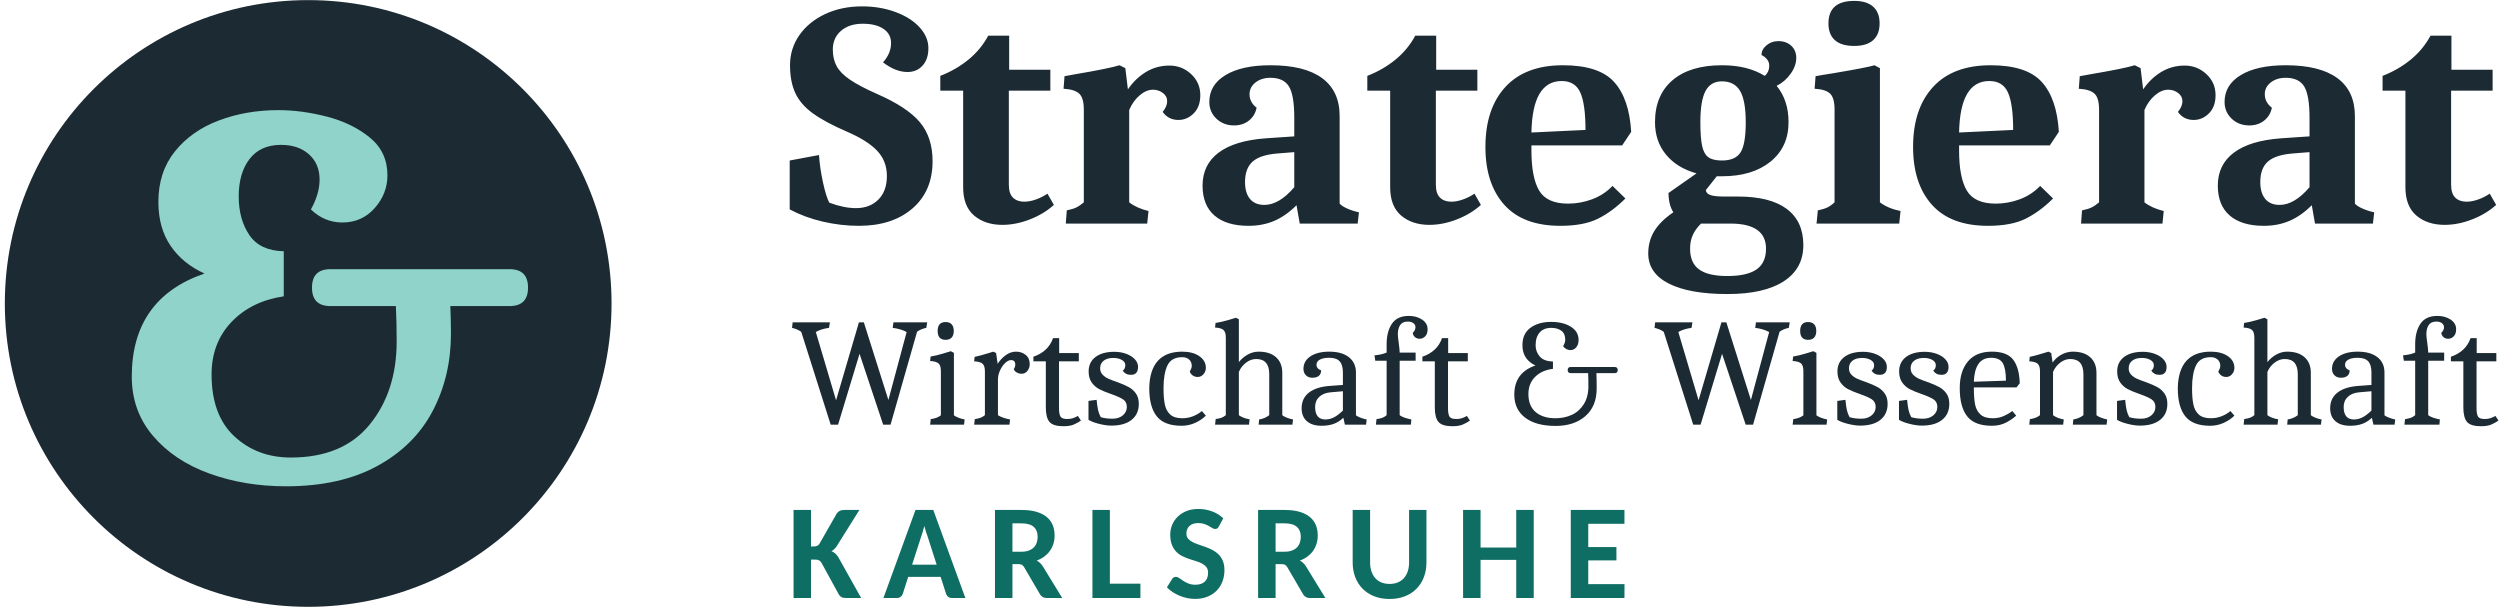
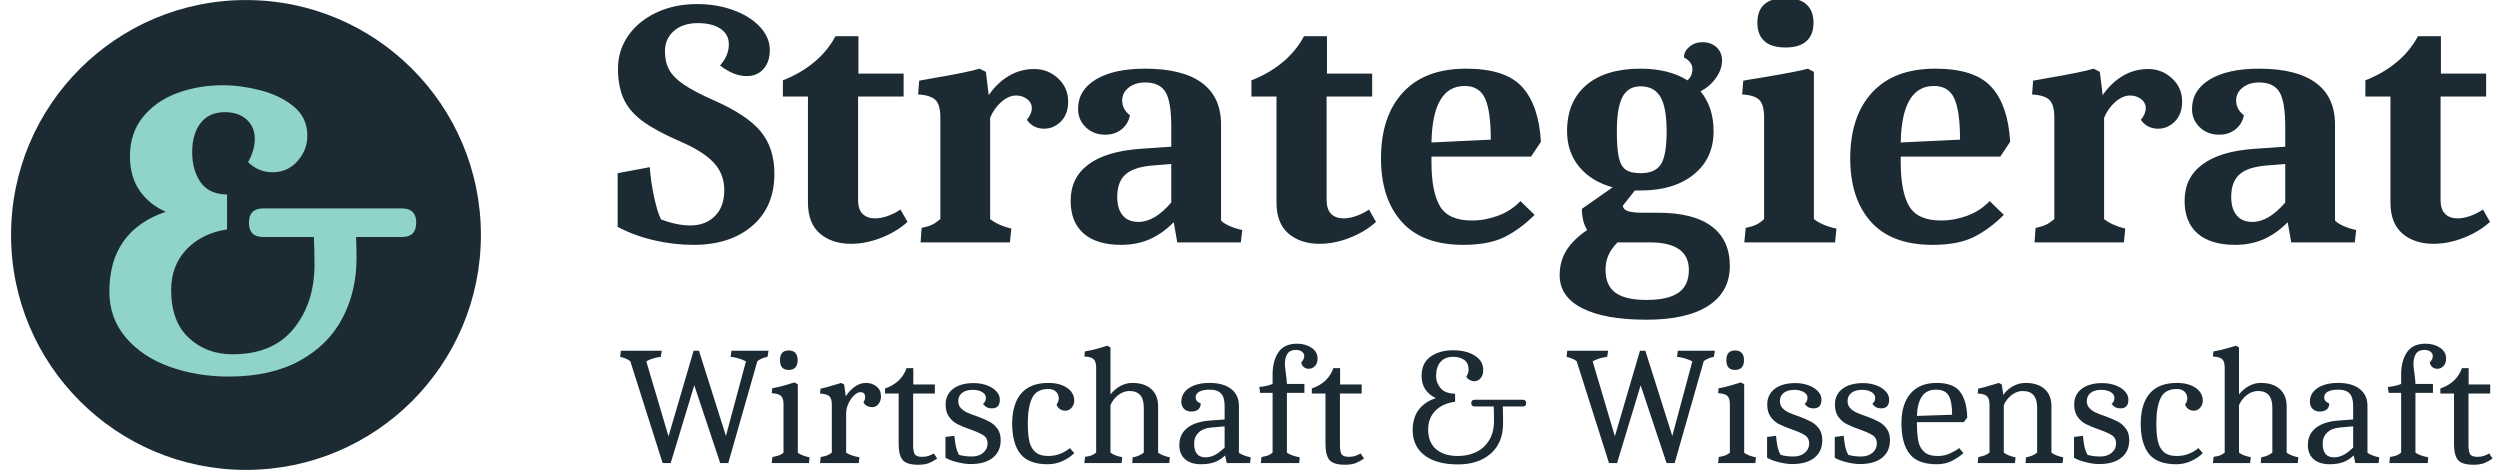
- <svg xmlns="http://www.w3.org/2000/svg" viewBox="-0.60 -1.10 310.76 75.42" width="622" height="151">
-   <g transform="translate(0,-1.098) scale(0.75418)">
+ <svg xmlns="http://www.w3.org/2000/svg" viewBox="-0.60 -0.78 281.92 53.23" width="564" height="106">
+   <g transform="translate(0,-0.775) scale(0.5323)">
    <circle cx="50" cy="50" r="50" fill="#1C2B33" />
    <path transform="translate(50,49.0) scale(0.08946609,-0.08946609) translate(-357,-342)" d="M32.0 196.0Q32.0 133.0 71.0 87.0Q110.0 41.0 175.0 17.5Q240.0 -6.0 316.0 -6.0Q416.0 -6.0 484.5 31.5Q553.0 69.0 586.5 133.0Q620.0 197.0 620.0 275.0Q620.0 299.557 618.869 326.0H728.0Q762.0 326.0 762.0 360.0Q762.0 394.0 728.0 394.0H398.0Q364.0 394.0 364.0 360.0Q364.0 326.0 398.0 326.0H518.507Q520.0 297.046 520.0 261.0Q520.0 169.0 470.5 108.0Q421.0 47.0 325.0 47.0Q263.0 47.0 221.0 86.0Q179.0 125.0 179.0 200.0Q179.0 258.0 215.5 296.5Q252.0 335.0 312.0 344.0V427.0Q268.0 428.0 248.5 457.0Q229.0 486.0 229.0 528.0Q229.0 571.0 249.0 597.0Q269.0 623.0 307.0 623.0Q339.0 623.0 358.5 605.5Q378.0 588.0 378.0 559.0Q378.0 533.0 362.0 504.0Q387.0 480.0 420.0 480.0Q456.0 480.0 479.5 506.5Q503.0 533.0 503.0 567.0Q503.0 610.0 470.5 636.5Q438.0 663.0 391.5 675.0Q345.0 687.0 302.0 687.0Q243.0 687.0 192.5 668.0Q142.0 649.0 111.5 611.0Q81.0 573.0 81.0 518.0Q81.0 470.0 103.5 437.0Q126.0 404.0 166.0 386.0Q32.0 340.0 32.0 196.0Z" fill="#8FD3CA" />
  </g>
-   <g transform="translate(98.043,0)">
+   <g transform="translate(69.200,0)">
    <path d="M-0.48 24.92V18.84L3.16 18.16Q3.28 19.84 3.66 21.58Q4.04 23.32 4.44 24.08Q6.24 24.76 7.76 24.76Q9.48 24.76 10.54 23.7Q11.6 22.64 11.6 20.76Q11.6 18.92 10.4 17.64Q9.2 16.36 6.6 15.24Q3.92 14.08 2.4 12.98Q0.88 11.88 0.22 10.46Q-0.44 9.04 -0.44 7.0Q-0.44 4.92 0.72 3.26Q1.88 1.6 3.92 0.64Q5.96 -0.32 8.52 -0.32Q10.76 -0.32 12.66 0.38Q14.56 1.08 15.66 2.28Q16.76 3.48 16.76 4.88Q16.76 6.24 16.04 7.04Q15.32 7.84 14.16 7.84Q12.68 7.84 11.12 6.64Q12.12 5.52 12.12 4.24Q12.12 3.12 11.18 2.48Q10.24 1.84 8.6 1.84Q6.92 1.84 5.9 2.72Q4.88 3.6 4.88 5.04Q4.88 6.24 5.36 7.12Q5.84 8.0 7.02 8.8Q8.2 9.6 10.36 10.56Q14.12 12.2 15.7 14.08Q17.28 15.96 17.28 18.92Q17.28 22.64 14.78 24.8Q12.28 26.96 8.12 26.96Q5.88 26.96 3.64 26.44Q1.4 25.92 -0.48 24.92ZM21.08 22.16V10.16H18.24V8.32Q20.2 7.56 21.74 6.3Q23.28 5.04 24.2 3.32H26.8V7.56H31.92V10.16H26.76V21.84Q26.76 22.96 27.28 23.46Q27.8 23.96 28.68 23.96Q29.36 23.96 30.14 23.68Q30.92 23.4 31.56 22.96L32.36 24.36Q31.12 25.48 29.38 26.16Q27.64 26.84 25.96 26.84Q23.8 26.84 22.44 25.68Q21.08 24.52 21.08 22.16ZM36.08 24.04V12.52Q36.08 11.08 35.52 10.54Q34.96 10.0 33.56 9.92L33.68 8.36L35.0 8.12Q39.24 7.4 40.52 7.0L41.24 7.36L41.56 10.0Q42.48 8.64 43.8 7.84Q45.12 7.04 46.72 7.04Q48.28 7.04 49.42 8.1Q50.56 9.16 50.56 10.72Q50.56 12.16 49.74 12.98Q48.92 13.8 47.84 13.8Q46.6 13.8 45.88 12.8Q46.44 12.12 46.44 11.48Q46.44 10.84 45.9 10.44Q45.36 10.04 44.68 10.04Q43.84 10.04 43.02 10.74Q42.2 11.44 41.72 12.56V24.04Q42.64 24.76 44.12 25.12L43.96 26.68H33.84L33.96 25.04Q34.72 24.88 35.14 24.68Q35.56 24.48 36.08 24.04ZM50.84 21.96Q50.84 19.36 52.84 17.86Q54.84 16.36 58.72 16.08L62.24 15.84V13.52Q62.24 10.72 61.58 9.64Q60.92 8.56 59.28 8.56Q58.16 8.56 57.42 9.14Q56.68 9.72 56.68 10.6Q56.68 11.6 57.56 12.28Q57.36 13.28 56.6 13.88Q55.84 14.48 54.76 14.48Q53.44 14.48 52.56 13.64Q51.68 12.8 51.68 11.56Q51.68 9.44 53.7 8.22Q55.72 7.0 59.28 7.0Q63.52 7.0 65.7 8.6Q67.88 10.2 67.88 13.32V24.2Q68.16 24.52 68.84 24.82Q69.52 25.12 70.28 25.28L70.12 26.68H62.92L62.52 24.4Q61.2 25.72 59.76 26.34Q58.32 26.96 56.56 26.96Q53.8 26.96 52.32 25.68Q50.84 24.4 50.84 21.96ZM62.24 22.16V17.8L60.24 17.96Q58.04 18.12 57.08 18.96Q56.12 19.8 56.12 21.52Q56.12 22.88 56.74 23.62Q57.36 24.36 58.52 24.36Q60.36 24.36 62.24 22.16ZM74.16 22.16V10.16H71.32V8.32Q73.28 7.56 74.82 6.3Q76.36 5.04 77.28 3.32H79.88V7.56H85.0V10.16H79.84V21.84Q79.84 22.96 80.36 23.46Q80.88 23.96 81.76 23.96Q82.44 23.96 83.22 23.68Q84.0 23.4 84.64 22.96L85.44 24.36Q84.2 25.48 82.46 26.16Q80.72 26.84 79.04 26.84Q76.88 26.84 75.52 25.68Q74.16 24.52 74.16 22.16ZM86.0 17.16Q86.0 12.4 88.48 9.7Q90.96 7.0 95.64 7.0Q100.12 7.0 102.0 9.08Q103.88 11.16 104.12 15.28L103.0 16.96H91.72V17.6Q91.72 20.96 92.68 22.58Q93.64 24.2 96.28 24.2Q97.8 24.2 99.26 23.66Q100.72 23.12 101.8 22.0L103.4 23.56Q101.76 25.2 99.98 26.08Q98.2 26.96 95.32 26.96Q90.68 26.96 88.34 24.34Q86.0 21.72 86.0 17.16ZM95.48 8.96Q91.84 8.96 91.72 15.36L98.44 15.04Q98.44 11.84 97.8 10.4Q97.16 8.96 95.48 8.96ZM106.24 30.4Q106.24 28.84 107.0 27.6Q107.76 26.36 109.36 25.28Q108.76 24.32 108.76 22.88L112.24 20.44Q109.8 19.76 108.44 18.1Q107.08 16.44 107.08 14.08Q107.08 10.72 109.26 8.86Q111.44 7.0 115.4 7.0Q118.6 7.0 120.72 8.32Q121.28 7.84 121.28 7.04Q121.28 6.24 120.32 5.72Q120.32 5.04 120.94 4.52Q121.56 4.0 122.4 4.0Q123.4 4.0 124.02 4.58Q124.64 5.16 124.64 6.08Q124.64 7.08 123.94 8.06Q123.24 9.04 122.2 9.56Q123.68 11.36 123.68 14.08Q123.68 17.16 121.44 18.98Q119.2 20.8 115.4 20.8H114.76L113.4 22.52Q113.44 22.96 113.98 23.14Q114.52 23.32 115.72 23.32H117.4Q121.4 23.32 123.46 24.86Q125.52 26.4 125.52 29.36Q125.52 32.28 123.08 33.86Q120.64 35.44 116.08 35.44Q111.36 35.44 108.8 34.14Q106.24 32.84 106.24 30.4ZM118.36 14.08Q118.36 11.4 117.66 10.2Q116.96 9.0 115.4 9.0Q114.0 9.0 113.36 10.2Q112.72 11.4 112.72 14.08Q112.72 16.04 112.94 17.04Q113.16 18.04 113.72 18.44Q114.28 18.84 115.4 18.84Q117.08 18.84 117.72 17.82Q118.36 16.8 118.36 14.08ZM120.88 29.8Q120.88 26.68 116.44 26.68H112.8Q112.08 27.4 111.76 28.14Q111.44 28.88 111.44 29.8Q111.44 31.56 112.56 32.38Q113.68 33.2 116.08 33.2Q118.52 33.2 119.7 32.38Q120.88 31.56 120.88 29.8ZM129.4 24.04V12.52Q129.4 11.08 128.86 10.54Q128.32 10.0 126.92 9.92L127.04 8.36Q127.64 8.24 129.2 8.0Q133.48 7.28 134.36 7.0L135.04 7.36V24.04Q136.04 24.8 137.6 25.12L137.44 26.68H127.16L127.32 25.04Q128.08 24.88 128.5 24.68Q128.92 24.48 129.4 24.04ZM128.64 1.8Q128.64 -1.0 131.84 -1.0Q133.4 -1.0 134.2 -0.28Q135.0 0.44 135.0 1.8Q135.0 3.16 134.2 3.88Q133.4 4.6 131.84 4.6Q130.24 4.6 129.44 3.88Q128.64 3.16 128.64 1.8ZM139.16 17.16Q139.16 12.4 141.64 9.7Q144.12 7.0 148.8 7.0Q153.28 7.0 155.16 9.08Q157.04 11.16 157.28 15.28L156.16 16.96H144.88V17.6Q144.88 20.96 145.84 22.58Q146.8 24.2 149.44 24.2Q150.96 24.2 152.42 23.66Q153.88 23.12 154.96 22.0L156.56 23.56Q154.92 25.2 153.14 26.08Q151.36 26.96 148.48 26.96Q143.84 26.96 141.5 24.34Q139.16 21.72 139.16 17.16ZM148.64 8.96Q145.0 8.96 144.88 15.36L151.6 15.04Q151.6 11.84 150.96 10.4Q150.32 8.96 148.64 8.96ZM162.28 24.04V12.52Q162.28 11.08 161.72 10.54Q161.16 10.0 159.76 9.92L159.88 8.36L161.2 8.12Q165.44 7.4 166.72 7.0L167.44 7.36L167.76 10.0Q168.68 8.64 170.0 7.84Q171.32 7.04 172.92 7.04Q174.48 7.04 175.62 8.1Q176.76 9.16 176.76 10.72Q176.76 12.16 175.94 12.98Q175.12 13.8 174.04 13.8Q172.8 13.8 172.08 12.8Q172.64 12.12 172.64 11.48Q172.64 10.84 172.1 10.44Q171.56 10.04 170.88 10.04Q170.04 10.04 169.22 10.74Q168.4 11.44 167.92 12.56V24.04Q168.84 24.76 170.32 25.12L170.16 26.68H160.04L160.16 25.04Q160.92 24.88 161.34 24.68Q161.76 24.48 162.28 24.04ZM177.04 21.96Q177.04 19.36 179.04 17.86Q181.04 16.36 184.92 16.08L188.44 15.84V13.52Q188.44 10.72 187.78 9.64Q187.12 8.56 185.48 8.56Q184.36 8.56 183.62 9.14Q182.88 9.72 182.88 10.6Q182.88 11.6 183.76 12.28Q183.56 13.28 182.8 13.88Q182.04 14.48 180.96 14.48Q179.64 14.48 178.76 13.64Q177.88 12.8 177.88 11.56Q177.88 9.44 179.9 8.22Q181.92 7.0 185.48 7.0Q189.72 7.0 191.9 8.6Q194.08 10.2 194.08 13.32V24.2Q194.36 24.52 195.04 24.82Q195.72 25.12 196.48 25.28L196.32 26.68H189.12L188.72 24.4Q187.4 25.72 185.96 26.34Q184.52 26.96 182.76 26.96Q180.0 26.96 178.52 25.68Q177.04 24.4 177.04 21.96ZM188.44 22.16V17.8L186.44 17.96Q184.24 18.12 183.28 18.96Q182.32 19.8 182.32 21.52Q182.32 22.88 182.94 23.62Q183.56 24.36 184.72 24.36Q186.56 24.36 188.44 22.16ZM200.36 22.16V10.16H197.52V8.32Q199.48 7.56 201.02 6.3Q202.56 5.04 203.48 3.32H206.08V7.56H211.2V10.16H206.04V21.84Q206.04 22.96 206.56 23.46Q207.08 23.96 207.96 23.96Q208.64 23.96 209.42 23.68Q210.2 23.4 210.84 22.96L211.64 24.36Q210.4 25.48 208.66 26.16Q206.92 26.84 205.24 26.84Q203.08 26.84 201.72 25.68Q200.36 24.52 200.36 22.16Z" fill="#1C2B33" />
    <path d="M-0.191 39.644 -0.114 38.958H4.52L4.406 39.644Q3.414 39.778 2.766 40.159L5.283 48.647L8.125 38.958H8.736L11.788 48.609L14.057 40.159Q13.294 39.759 12.322 39.644L12.417 38.958H16.613L16.499 39.644Q15.869 39.759 15.354 40.121L12.055 51.68H11.139L8.202 42.868L5.531 51.68H4.616L0.954 40.14Q0.534 39.816 -0.191 39.644ZM18.311 50.516V45.023Q18.311 44.318 18.015 44.06Q17.72 43.803 16.976 43.764L17.033 43.211Q17.796 43.078 18.607 42.83Q19.417 42.582 19.551 42.544L19.932 42.753V50.516Q20.409 50.86 21.267 51.031L21.191 51.68H16.976L17.052 50.993Q17.491 50.917 17.758 50.822Q18.025 50.726 18.311 50.516ZM17.91 40.026Q17.91 38.92 18.902 38.92Q19.398 38.92 19.656 39.206Q19.913 39.492 19.913 40.026Q19.913 40.56 19.656 40.846Q19.398 41.132 18.902 41.132Q17.91 41.132 17.91 40.026ZM23.785 50.497V45.061Q23.785 44.356 23.489 44.098Q23.194 43.841 22.45 43.803L22.507 43.249Q23.098 43.135 24.205 42.792L24.834 42.601L25.177 42.773L25.368 44.108Q25.807 43.44 26.398 43.02Q26.989 42.601 27.657 42.601Q28.344 42.601 28.849 43.001Q29.355 43.402 29.355 44.146Q29.355 44.623 29.078 44.985Q28.801 45.347 28.344 45.347Q28.019 45.347 27.733 45.185Q27.447 45.023 27.371 44.756Q27.447 44.68 27.504 44.518Q27.562 44.356 27.562 44.222Q27.562 43.65 27.028 43.65Q26.684 43.65 26.303 44.012Q25.921 44.375 25.664 44.937Q25.406 45.5 25.406 46.072V50.497Q25.921 50.841 26.913 51.031L26.837 51.68H22.45L22.526 50.993Q22.965 50.917 23.232 50.822Q23.499 50.726 23.785 50.497ZM31.357 49.525V43.803H29.812V43.23Q31.663 42.601 32.254 40.922H33.017V42.773H35.458V43.803H32.998V49.658Q32.998 50.364 33.179 50.669Q33.36 50.974 34.009 50.974Q34.428 50.974 34.733 50.869Q35.039 50.764 35.344 50.593L35.725 51.165Q35.325 51.451 34.838 51.661Q34.352 51.871 33.551 51.871Q32.273 51.871 31.815 51.337Q31.357 50.803 31.357 49.525ZM36.66 51.07V48.724L37.671 48.59Q37.747 49.391 37.852 49.858Q37.957 50.326 38.186 50.745Q38.796 50.936 39.654 50.936Q40.437 50.936 40.932 50.516Q41.428 50.097 41.428 49.467Q41.428 48.838 40.942 48.523Q40.456 48.209 39.407 47.846Q38.529 47.541 37.986 47.255Q37.442 46.969 37.06 46.435Q36.679 45.901 36.679 45.061Q36.679 43.917 37.528 43.268Q38.377 42.62 39.864 42.62Q40.665 42.62 41.343 42.868Q42.02 43.116 42.42 43.545Q42.821 43.974 42.821 44.489Q42.821 45.481 41.943 45.481Q41.581 45.481 41.343 45.357Q41.104 45.233 40.913 44.966Q41.238 44.737 41.238 44.279Q41.238 43.879 40.808 43.631Q40.379 43.383 39.75 43.383Q38.987 43.383 38.548 43.726Q38.11 44.07 38.11 44.661Q38.11 45.138 38.405 45.452Q38.701 45.767 39.12 45.958Q39.54 46.149 40.322 46.416Q41.142 46.721 41.667 47.007Q42.191 47.293 42.554 47.798Q42.916 48.304 42.916 49.086Q42.916 50.364 42.02 51.079Q41.123 51.794 39.502 51.794Q38.834 51.794 37.966 51.575Q37.099 51.356 36.66 51.07ZM44.213 47.14Q44.251 44.89 45.281 43.745Q46.311 42.601 48.314 42.601Q49.63 42.601 50.441 43.164Q51.251 43.726 51.251 44.623Q51.251 45.061 50.956 45.405Q50.66 45.748 50.24 45.748Q49.878 45.748 49.611 45.557Q49.344 45.367 49.249 45.061Q49.497 44.661 49.497 44.375Q49.497 43.879 49.172 43.583Q48.848 43.288 48.314 43.288Q46.96 43.288 46.473 44.318Q45.987 45.347 45.987 47.14Q45.987 48.38 46.149 49.162Q46.311 49.944 46.817 50.412Q47.322 50.879 48.333 50.879Q49.039 50.879 49.678 50.621Q50.317 50.364 50.755 49.982L51.251 50.555Q50.717 51.089 49.926 51.451Q49.134 51.814 48.238 51.814Q46.082 51.814 45.148 50.64Q44.213 49.467 44.213 47.14ZM53.731 50.497V40.865Q53.731 40.159 53.435 39.902Q53.14 39.644 52.396 39.606L52.453 39.034Q53.197 38.92 54.008 38.681Q54.818 38.443 54.99 38.386L55.352 38.576V43.898Q55.829 43.307 56.468 42.954Q57.107 42.601 57.813 42.601Q59.205 42.601 59.978 43.297Q60.75 43.993 60.75 45.233V50.497Q60.922 50.65 61.303 50.803Q61.685 50.955 62.085 51.031L62.009 51.68H57.813L57.87 51.031Q58.595 50.917 59.129 50.497V45.405Q59.129 43.516 57.508 43.516Q56.84 43.516 56.249 43.965Q55.657 44.413 55.352 45.119V50.497Q55.829 50.86 56.687 51.012L56.611 51.68H52.396L52.472 50.974Q52.911 50.917 53.178 50.822Q53.445 50.726 53.731 50.497ZM63.153 49.639Q63.153 48.399 64.069 47.684Q64.985 46.969 66.72 46.854L68.284 46.74V45.195Q68.284 44.241 67.884 43.803Q67.483 43.364 66.587 43.364Q65.824 43.364 65.414 43.593Q65.004 43.822 65.004 44.222Q65.004 44.718 65.576 44.928Q65.576 45.367 65.299 45.605Q65.023 45.843 64.489 45.843Q63.993 45.843 63.687 45.538Q63.382 45.233 63.382 44.737Q63.382 43.764 64.25 43.183Q65.118 42.601 66.587 42.601Q68.151 42.601 69.028 43.288Q69.906 43.974 69.906 45.195V50.516Q70.077 50.65 70.459 50.803Q70.84 50.955 71.241 51.031L71.164 51.68H68.532L68.342 50.822Q67.75 51.375 67.102 51.594Q66.453 51.814 65.633 51.814Q64.45 51.814 63.802 51.241Q63.153 50.669 63.153 49.639ZM68.284 49.925V47.522L66.758 47.655Q65.862 47.732 65.347 48.218Q64.832 48.704 64.832 49.467Q64.832 51.031 66.11 51.031Q66.644 51.031 67.159 50.774Q67.674 50.516 68.284 49.925ZM73.72 50.497V43.726H72.309L72.213 43.059Q73.091 42.982 73.72 42.715V41.685Q73.72 40.102 74.378 39.129Q75.036 38.157 76.486 38.157Q77.44 38.157 78.126 38.614Q78.813 39.072 78.813 39.816Q78.813 40.388 78.517 40.693Q78.222 40.999 77.821 40.999Q77.497 40.999 77.259 40.808Q77.02 40.617 76.963 40.274Q77.306 39.931 77.306 39.568Q77.306 39.263 77.049 39.063Q76.791 38.862 76.353 38.862Q75.685 38.862 75.399 39.301Q75.113 39.74 75.113 40.426Q75.113 40.77 75.227 41.533Q75.342 42.372 75.342 42.715H77.325V43.726H75.342V50.497Q75.761 50.822 76.791 51.031L76.734 51.68H72.385L72.461 50.993Q72.919 50.917 73.186 50.822Q73.453 50.726 73.72 50.497ZM79.71 49.525V43.803H78.165V43.23Q80.015 42.601 80.606 40.922H81.369V42.773H83.81V43.803H81.35V49.658Q81.35 50.364 81.531 50.669Q81.712 50.974 82.361 50.974Q82.78 50.974 83.086 50.869Q83.391 50.764 83.696 50.593L84.077 51.165Q83.677 51.451 83.19 51.661Q82.704 51.871 81.903 51.871Q80.625 51.871 80.167 51.337Q79.71 50.803 79.71 49.525ZM89.59 47.942Q89.59 49.773 90.934 50.803Q92.279 51.833 94.721 51.833Q97.029 51.833 98.43 50.612Q99.832 49.391 99.832 47.16Q99.832 46.042 99.797 45.271H102.064Q102.446 45.271 102.446 44.89Q102.446 44.508 102.064 44.508H96.609Q96.227 44.508 96.227 44.89Q96.227 45.271 96.609 45.271H98.769Q98.802 45.942 98.802 46.892Q98.802 48.209 98.24 49.115Q97.677 50.021 96.752 50.45Q95.827 50.879 94.702 50.879Q93.157 50.879 92.251 50.116Q91.345 49.353 91.345 47.865Q91.345 46.568 92.174 45.739Q93.004 44.909 94.396 44.737V43.822Q93.271 43.803 92.756 43.202Q92.241 42.601 92.241 41.819Q92.241 40.789 92.746 40.217Q93.252 39.644 94.167 39.644Q94.949 39.644 95.436 39.997Q95.922 40.35 95.922 41.132Q95.922 41.495 95.655 41.914Q95.808 42.143 96.056 42.277Q96.304 42.41 96.571 42.41Q96.99 42.41 97.286 42.067Q97.582 41.723 97.582 41.151Q97.582 40.102 96.618 39.501Q95.655 38.901 94.167 38.901Q92.622 38.901 91.612 39.625Q90.601 40.35 90.601 41.8Q90.601 42.715 91.03 43.345Q91.459 43.974 92.222 44.318Q89.59 45.214 89.59 47.942ZM107.023 39.644 107.1 38.958H111.734L111.62 39.644Q110.628 39.778 109.98 40.159L112.497 48.647L115.339 38.958H115.95L119.002 48.609L121.271 40.159Q120.508 39.759 119.536 39.644L119.631 38.958H123.827L123.713 39.644Q123.083 39.759 122.568 40.121L119.269 51.68H118.353L115.416 42.868L112.745 51.68H111.83L108.168 40.14Q107.748 39.816 107.023 39.644ZM125.525 50.516V45.023Q125.525 44.318 125.229 44.06Q124.934 43.803 124.19 43.764L124.247 43.211Q125.01 43.078 125.82 42.83Q126.631 42.582 126.765 42.544L127.146 42.753V50.516Q127.623 50.86 128.481 51.031L128.405 51.68H124.19L124.266 50.993Q124.705 50.917 124.972 50.822Q125.239 50.726 125.525 50.516ZM125.124 40.026Q125.124 38.92 126.116 38.92Q126.612 38.92 126.87 39.206Q127.127 39.492 127.127 40.026Q127.127 40.56 126.87 40.846Q126.612 41.132 126.116 41.132Q125.124 41.132 125.124 40.026ZM129.74 51.07V48.724L130.751 48.59Q130.827 49.391 130.932 49.858Q131.037 50.326 131.266 50.745Q131.876 50.936 132.735 50.936Q133.517 50.936 134.013 50.516Q134.509 50.097 134.509 49.467Q134.509 48.838 134.022 48.523Q133.536 48.209 132.487 47.846Q131.609 47.541 131.066 47.255Q130.522 46.969 130.141 46.435Q129.759 45.901 129.759 45.061Q129.759 43.917 130.608 43.268Q131.457 42.62 132.945 42.62Q133.746 42.62 134.423 42.868Q135.1 43.116 135.5 43.545Q135.901 43.974 135.901 44.489Q135.901 45.481 135.024 45.481Q134.661 45.481 134.423 45.357Q134.184 45.233 133.994 44.966Q134.318 44.737 134.318 44.279Q134.318 43.879 133.889 43.631Q133.46 43.383 132.83 43.383Q132.067 43.383 131.628 43.726Q131.19 44.07 131.19 44.661Q131.19 45.138 131.485 45.452Q131.781 45.767 132.201 45.958Q132.62 46.149 133.402 46.416Q134.223 46.721 134.747 47.007Q135.272 47.293 135.634 47.798Q135.996 48.304 135.996 49.086Q135.996 50.364 135.1 51.079Q134.203 51.794 132.582 51.794Q131.915 51.794 131.047 51.575Q130.179 51.356 129.74 51.07ZM137.408 51.07V48.724L138.419 48.59Q138.495 49.391 138.6 49.858Q138.705 50.326 138.934 50.745Q139.544 50.936 140.402 50.936Q141.184 50.936 141.68 50.516Q142.176 50.097 142.176 49.467Q142.176 48.838 141.69 48.523Q141.204 48.209 140.154 47.846Q139.277 47.541 138.733 47.255Q138.19 46.969 137.808 46.435Q137.427 45.901 137.427 45.061Q137.427 43.917 138.276 43.268Q139.124 42.62 140.612 42.62Q141.413 42.62 142.09 42.868Q142.768 43.116 143.168 43.545Q143.569 43.974 143.569 44.489Q143.569 45.481 142.691 45.481Q142.329 45.481 142.09 45.357Q141.852 45.233 141.661 44.966Q141.986 44.737 141.986 44.279Q141.986 43.879 141.556 43.631Q141.127 43.383 140.498 43.383Q139.735 43.383 139.296 43.726Q138.857 44.07 138.857 44.661Q138.857 45.138 139.153 45.452Q139.449 45.767 139.868 45.958Q140.288 46.149 141.07 46.416Q141.89 46.721 142.415 47.007Q142.939 47.293 143.302 47.798Q143.664 48.304 143.664 49.086Q143.664 50.364 142.768 51.079Q141.871 51.794 140.25 51.794Q139.582 51.794 138.714 51.575Q137.847 51.356 137.408 51.07ZM144.961 47.14Q144.961 45.023 145.982 43.812Q147.002 42.601 148.947 42.601Q150.836 42.601 151.599 43.593Q152.362 44.585 152.419 46.53L152.018 47.045H146.716V47.14Q146.716 48.38 146.868 49.162Q147.021 49.944 147.536 50.412Q148.051 50.879 149.062 50.879Q149.825 50.879 150.454 50.593Q151.084 50.307 151.503 49.982L151.98 50.555Q151.503 50.993 150.74 51.403Q149.977 51.814 148.947 51.814Q146.811 51.814 145.886 50.64Q144.961 49.467 144.961 47.14ZM148.871 43.364Q147.784 43.364 147.269 44.155Q146.754 44.947 146.716 46.339L150.702 46.206Q150.702 44.699 150.311 44.031Q149.92 43.364 148.871 43.364ZM154.937 50.497V45.061Q154.937 44.356 154.641 44.098Q154.345 43.841 153.602 43.803L153.659 43.249Q154.25 43.135 155.356 42.792L155.986 42.601L156.329 42.773L156.501 43.955Q156.939 43.326 157.617 42.963Q158.294 42.601 159.018 42.601Q160.411 42.601 161.183 43.297Q161.956 43.993 161.956 45.233V50.497Q162.128 50.65 162.509 50.803Q162.89 50.955 163.291 51.031L163.215 51.68H159.018L159.076 51.031Q159.8 50.917 160.335 50.497V45.405Q160.335 43.516 158.694 43.516Q158.046 43.516 157.454 43.965Q156.863 44.413 156.558 45.119V50.497Q157.016 50.86 157.893 51.031L157.817 51.68H153.602L153.678 50.993Q154.117 50.917 154.393 50.812Q154.67 50.707 154.937 50.497ZM164.512 51.07V48.724L165.523 48.59Q165.599 49.391 165.704 49.858Q165.809 50.326 166.038 50.745Q166.648 50.936 167.506 50.936Q168.288 50.936 168.784 50.516Q169.28 50.097 169.28 49.467Q169.28 48.838 168.794 48.523Q168.307 48.209 167.258 47.846Q166.381 47.541 165.837 47.255Q165.294 46.969 164.912 46.435Q164.531 45.901 164.531 45.061Q164.531 43.917 165.38 43.268Q166.228 42.62 167.716 42.62Q168.517 42.62 169.194 42.868Q169.871 43.116 170.272 43.545Q170.673 43.974 170.673 44.489Q170.673 45.481 169.795 45.481Q169.433 45.481 169.194 45.357Q168.956 45.233 168.765 44.966Q169.089 44.737 169.089 44.279Q169.089 43.879 168.66 43.631Q168.231 43.383 167.602 43.383Q166.839 43.383 166.4 43.726Q165.961 44.07 165.961 44.661Q165.961 45.138 166.257 45.452Q166.553 45.767 166.972 45.958Q167.392 46.149 168.174 46.416Q168.994 46.721 169.519 47.007Q170.043 47.293 170.406 47.798Q170.768 48.304 170.768 49.086Q170.768 50.364 169.871 51.079Q168.975 51.794 167.354 51.794Q166.686 51.794 165.818 51.575Q164.95 51.356 164.512 51.07ZM172.065 47.14Q172.103 44.89 173.133 43.745Q174.163 42.601 176.166 42.601Q177.482 42.601 178.293 43.164Q179.103 43.726 179.103 44.623Q179.103 45.061 178.808 45.405Q178.512 45.748 178.092 45.748Q177.73 45.748 177.463 45.557Q177.196 45.367 177.1 45.061Q177.348 44.661 177.348 44.375Q177.348 43.879 177.024 43.583Q176.7 43.288 176.166 43.288Q174.812 43.288 174.325 44.318Q173.839 45.347 173.839 47.14Q173.839 48.38 174.001 49.162Q174.163 49.944 174.669 50.412Q175.174 50.879 176.185 50.879Q176.891 50.879 177.53 50.621Q178.169 50.364 178.607 49.982L179.103 50.555Q178.569 51.089 177.778 51.451Q176.986 51.814 176.09 51.814Q173.934 51.814 173 50.64Q172.065 49.467 172.065 47.14ZM181.583 50.497V40.865Q181.583 40.159 181.287 39.902Q180.992 39.644 180.248 39.606L180.305 39.034Q181.049 38.92 181.859 38.681Q182.67 38.443 182.842 38.386L183.204 38.576V43.898Q183.681 43.307 184.32 42.954Q184.959 42.601 185.665 42.601Q187.057 42.601 187.829 43.297Q188.602 43.993 188.602 45.233V50.497Q188.774 50.65 189.155 50.803Q189.537 50.955 189.937 51.031L189.861 51.68H185.665L185.722 51.031Q186.447 50.917 186.981 50.497V45.405Q186.981 43.516 185.359 43.516Q184.692 43.516 184.101 43.965Q183.509 44.413 183.204 45.119V50.497Q183.681 50.86 184.539 51.012L184.463 51.68H180.248L180.324 50.974Q180.763 50.917 181.03 50.822Q181.297 50.726 181.583 50.497ZM191.005 49.639Q191.005 48.399 191.921 47.684Q192.836 46.969 194.572 46.854L196.136 46.74V45.195Q196.136 44.241 195.736 43.803Q195.335 43.364 194.439 43.364Q193.676 43.364 193.266 43.593Q192.855 43.822 192.855 44.222Q192.855 44.718 193.428 44.928Q193.428 45.367 193.151 45.605Q192.875 45.843 192.34 45.843Q191.845 45.843 191.539 45.538Q191.234 45.233 191.234 44.737Q191.234 43.764 192.102 43.183Q192.97 42.601 194.439 42.601Q196.003 42.601 196.88 43.288Q197.757 43.974 197.757 45.195V50.516Q197.929 50.65 198.311 50.803Q198.692 50.955 199.093 51.031L199.016 51.68H196.384L196.193 50.822Q195.602 51.375 194.954 51.594Q194.305 51.814 193.485 51.814Q192.302 51.814 191.654 51.241Q191.005 50.669 191.005 49.639ZM196.136 49.925V47.522L194.61 47.655Q193.714 47.732 193.199 48.218Q192.684 48.704 192.684 49.467Q192.684 51.031 193.962 51.031Q194.496 51.031 195.011 50.774Q195.526 50.516 196.136 49.925ZM201.572 50.497V43.726H200.161L200.065 43.059Q200.943 42.982 201.572 42.715V41.685Q201.572 40.102 202.23 39.129Q202.888 38.157 204.338 38.157Q205.292 38.157 205.978 38.614Q206.665 39.072 206.665 39.816Q206.665 40.388 206.369 40.693Q206.074 40.999 205.673 40.999Q205.349 40.999 205.11 40.808Q204.872 40.617 204.815 40.274Q205.158 39.931 205.158 39.568Q205.158 39.263 204.901 39.063Q204.643 38.862 204.204 38.862Q203.537 38.862 203.251 39.301Q202.965 39.74 202.965 40.426Q202.965 40.77 203.079 41.533Q203.193 42.372 203.193 42.715H205.177V43.726H203.193V50.497Q203.613 50.822 204.643 51.031L204.586 51.68H200.237L200.313 50.993Q200.771 50.917 201.038 50.822Q201.305 50.726 201.572 50.497ZM207.561 49.525V43.803H206.016V43.23Q207.867 42.601 208.458 40.922H209.221V42.773H211.662V43.803H209.202V49.658Q209.202 50.364 209.383 50.669Q209.564 50.974 210.213 50.974Q210.632 50.974 210.937 50.869Q211.243 50.764 211.548 50.593L211.929 51.165Q211.529 51.451 211.042 51.661Q210.556 51.871 209.755 51.871Q208.477 51.871 208.019 51.337Q207.561 50.803 207.561 49.525Z" fill="#1C2B33" />
-     <path d="M2.167 66.819H2.513Q3.007 66.819 3.213 66.49L5.364 62.724Q5.545 62.477 5.763 62.378Q5.982 62.279 6.295 62.279H8.182L5.364 66.786Q5.059 67.223 4.713 67.404Q4.96 67.495 5.158 67.668Q5.356 67.841 5.537 68.105L8.404 73.221H6.484Q6.122 73.221 5.945 73.11Q5.767 72.999 5.644 72.817L3.46 68.83Q3.337 68.632 3.168 68.541Q2.999 68.451 2.702 68.451H2.167V73.221H1.7509549365968269e-09V62.279H2.167ZM21.354 73.221H19.689Q19.401 73.221 19.228 73.085Q19.055 72.949 18.972 72.743L18.28 70.593H14.251L13.567 72.735Q13.502 72.916 13.316 73.069Q13.131 73.221 12.859 73.221H11.17L15.158 62.279H17.366ZM14.737 69.077H17.786L16.674 65.616Q16.575 65.361 16.468 65.019Q16.361 64.677 16.253 64.273Q16.155 64.677 16.047 65.023Q15.94 65.369 15.85 65.625ZM27.209 69.011V73.221H25.034V62.279H28.33Q29.425 62.279 30.208 62.514Q30.991 62.749 31.489 63.169Q31.988 63.589 32.219 64.174Q32.449 64.759 32.449 65.46Q32.449 65.995 32.301 66.477Q32.153 66.959 31.868 67.359Q31.584 67.758 31.172 68.067Q30.76 68.376 30.225 68.566Q30.431 68.681 30.612 68.842Q30.793 69.003 30.95 69.233L33.397 73.221H31.444Q30.925 73.221 30.645 72.784L28.651 69.373Q28.527 69.176 28.375 69.093Q28.222 69.011 27.942 69.011ZM27.209 67.47H28.313Q28.84 67.47 29.224 67.33Q29.607 67.19 29.854 66.943Q30.101 66.696 30.221 66.354Q30.34 66.012 30.34 65.608Q30.34 64.809 29.846 64.376Q29.351 63.944 28.33 63.944H27.209ZM39.318 71.441H43.116V73.221H37.151V62.279H39.318ZM52.861 64.339Q52.778 64.504 52.667 64.574Q52.556 64.644 52.391 64.644Q52.235 64.644 52.053 64.529Q51.872 64.413 51.629 64.277Q51.386 64.141 51.065 64.026Q50.743 63.911 50.323 63.911Q49.582 63.911 49.207 64.273Q48.832 64.636 48.832 65.221Q48.832 65.592 49.034 65.835Q49.236 66.078 49.569 66.255Q49.903 66.432 50.327 66.572Q50.752 66.712 51.197 66.873Q51.641 67.033 52.066 67.252Q52.49 67.47 52.824 67.8Q53.158 68.129 53.359 68.607Q53.561 69.085 53.561 69.769Q53.561 70.51 53.318 71.161Q53.075 71.812 52.605 72.294Q52.136 72.776 51.456 73.056Q50.776 73.336 49.903 73.336Q49.409 73.336 48.918 73.233Q48.428 73.13 47.975 72.941Q47.522 72.751 47.118 72.488Q46.714 72.224 46.41 71.895L47.052 70.865Q47.126 70.741 47.254 70.667Q47.382 70.593 47.53 70.593Q47.728 70.593 47.938 70.745Q48.148 70.898 48.428 71.083Q48.708 71.268 49.079 71.421Q49.45 71.573 49.961 71.573Q50.702 71.573 51.114 71.194Q51.526 70.815 51.526 70.074Q51.526 69.654 51.324 69.39Q51.122 69.126 50.793 68.949Q50.463 68.772 50.039 68.644Q49.615 68.517 49.174 68.368Q48.733 68.22 48.309 68.01Q47.884 67.8 47.555 67.454Q47.225 67.108 47.023 66.597Q46.822 66.086 46.822 65.328Q46.822 64.726 47.052 64.154Q47.283 63.581 47.728 63.136Q48.173 62.691 48.82 62.424Q49.466 62.156 50.298 62.156Q51.238 62.156 52.041 62.461Q52.844 62.765 53.413 63.318ZM59.919 69.011V73.221H57.744V62.279H61.04Q62.136 62.279 62.918 62.514Q63.701 62.749 64.2 63.169Q64.698 63.589 64.929 64.174Q65.159 64.759 65.159 65.46Q65.159 65.995 65.011 66.477Q64.863 66.959 64.579 67.359Q64.294 67.758 63.882 68.067Q63.47 68.376 62.935 68.566Q63.141 68.681 63.322 68.842Q63.503 69.003 63.66 69.233L66.107 73.221H64.154Q63.635 73.221 63.355 72.784L61.361 69.373Q61.238 69.176 61.085 69.093Q60.933 69.011 60.653 69.011ZM59.919 67.47H61.023Q61.551 67.47 61.934 67.33Q62.317 67.19 62.564 66.943Q62.811 66.696 62.931 66.354Q63.05 66.012 63.05 65.608Q63.05 64.809 62.556 64.376Q62.062 63.944 61.04 63.944H59.919ZM74.088 71.474Q74.665 71.474 75.114 71.285Q75.563 71.095 75.872 70.749Q76.181 70.403 76.346 69.909Q76.511 69.415 76.511 68.805V62.279H78.669V68.805Q78.669 69.794 78.352 70.626Q78.035 71.458 77.442 72.064Q76.848 72.669 76 73.007Q75.151 73.345 74.088 73.345Q73.025 73.345 72.173 73.007Q71.32 72.669 70.727 72.064Q70.133 71.458 69.816 70.626Q69.499 69.794 69.499 68.805V62.279H71.666V68.805Q71.666 69.415 71.831 69.909Q71.995 70.403 72.304 70.749Q72.613 71.095 73.062 71.285Q73.511 71.474 74.088 71.474ZM92.006 73.221H89.831V68.484H85.398V73.221H83.223V62.279H85.398V66.951H89.831V62.279H92.006ZM103.283 62.279V64.001H98.784V66.893H102.286V68.549H98.784V71.499H103.291L103.283 73.221H96.609V62.279Z" fill="#0F6E63" />
  </g>
</svg>
